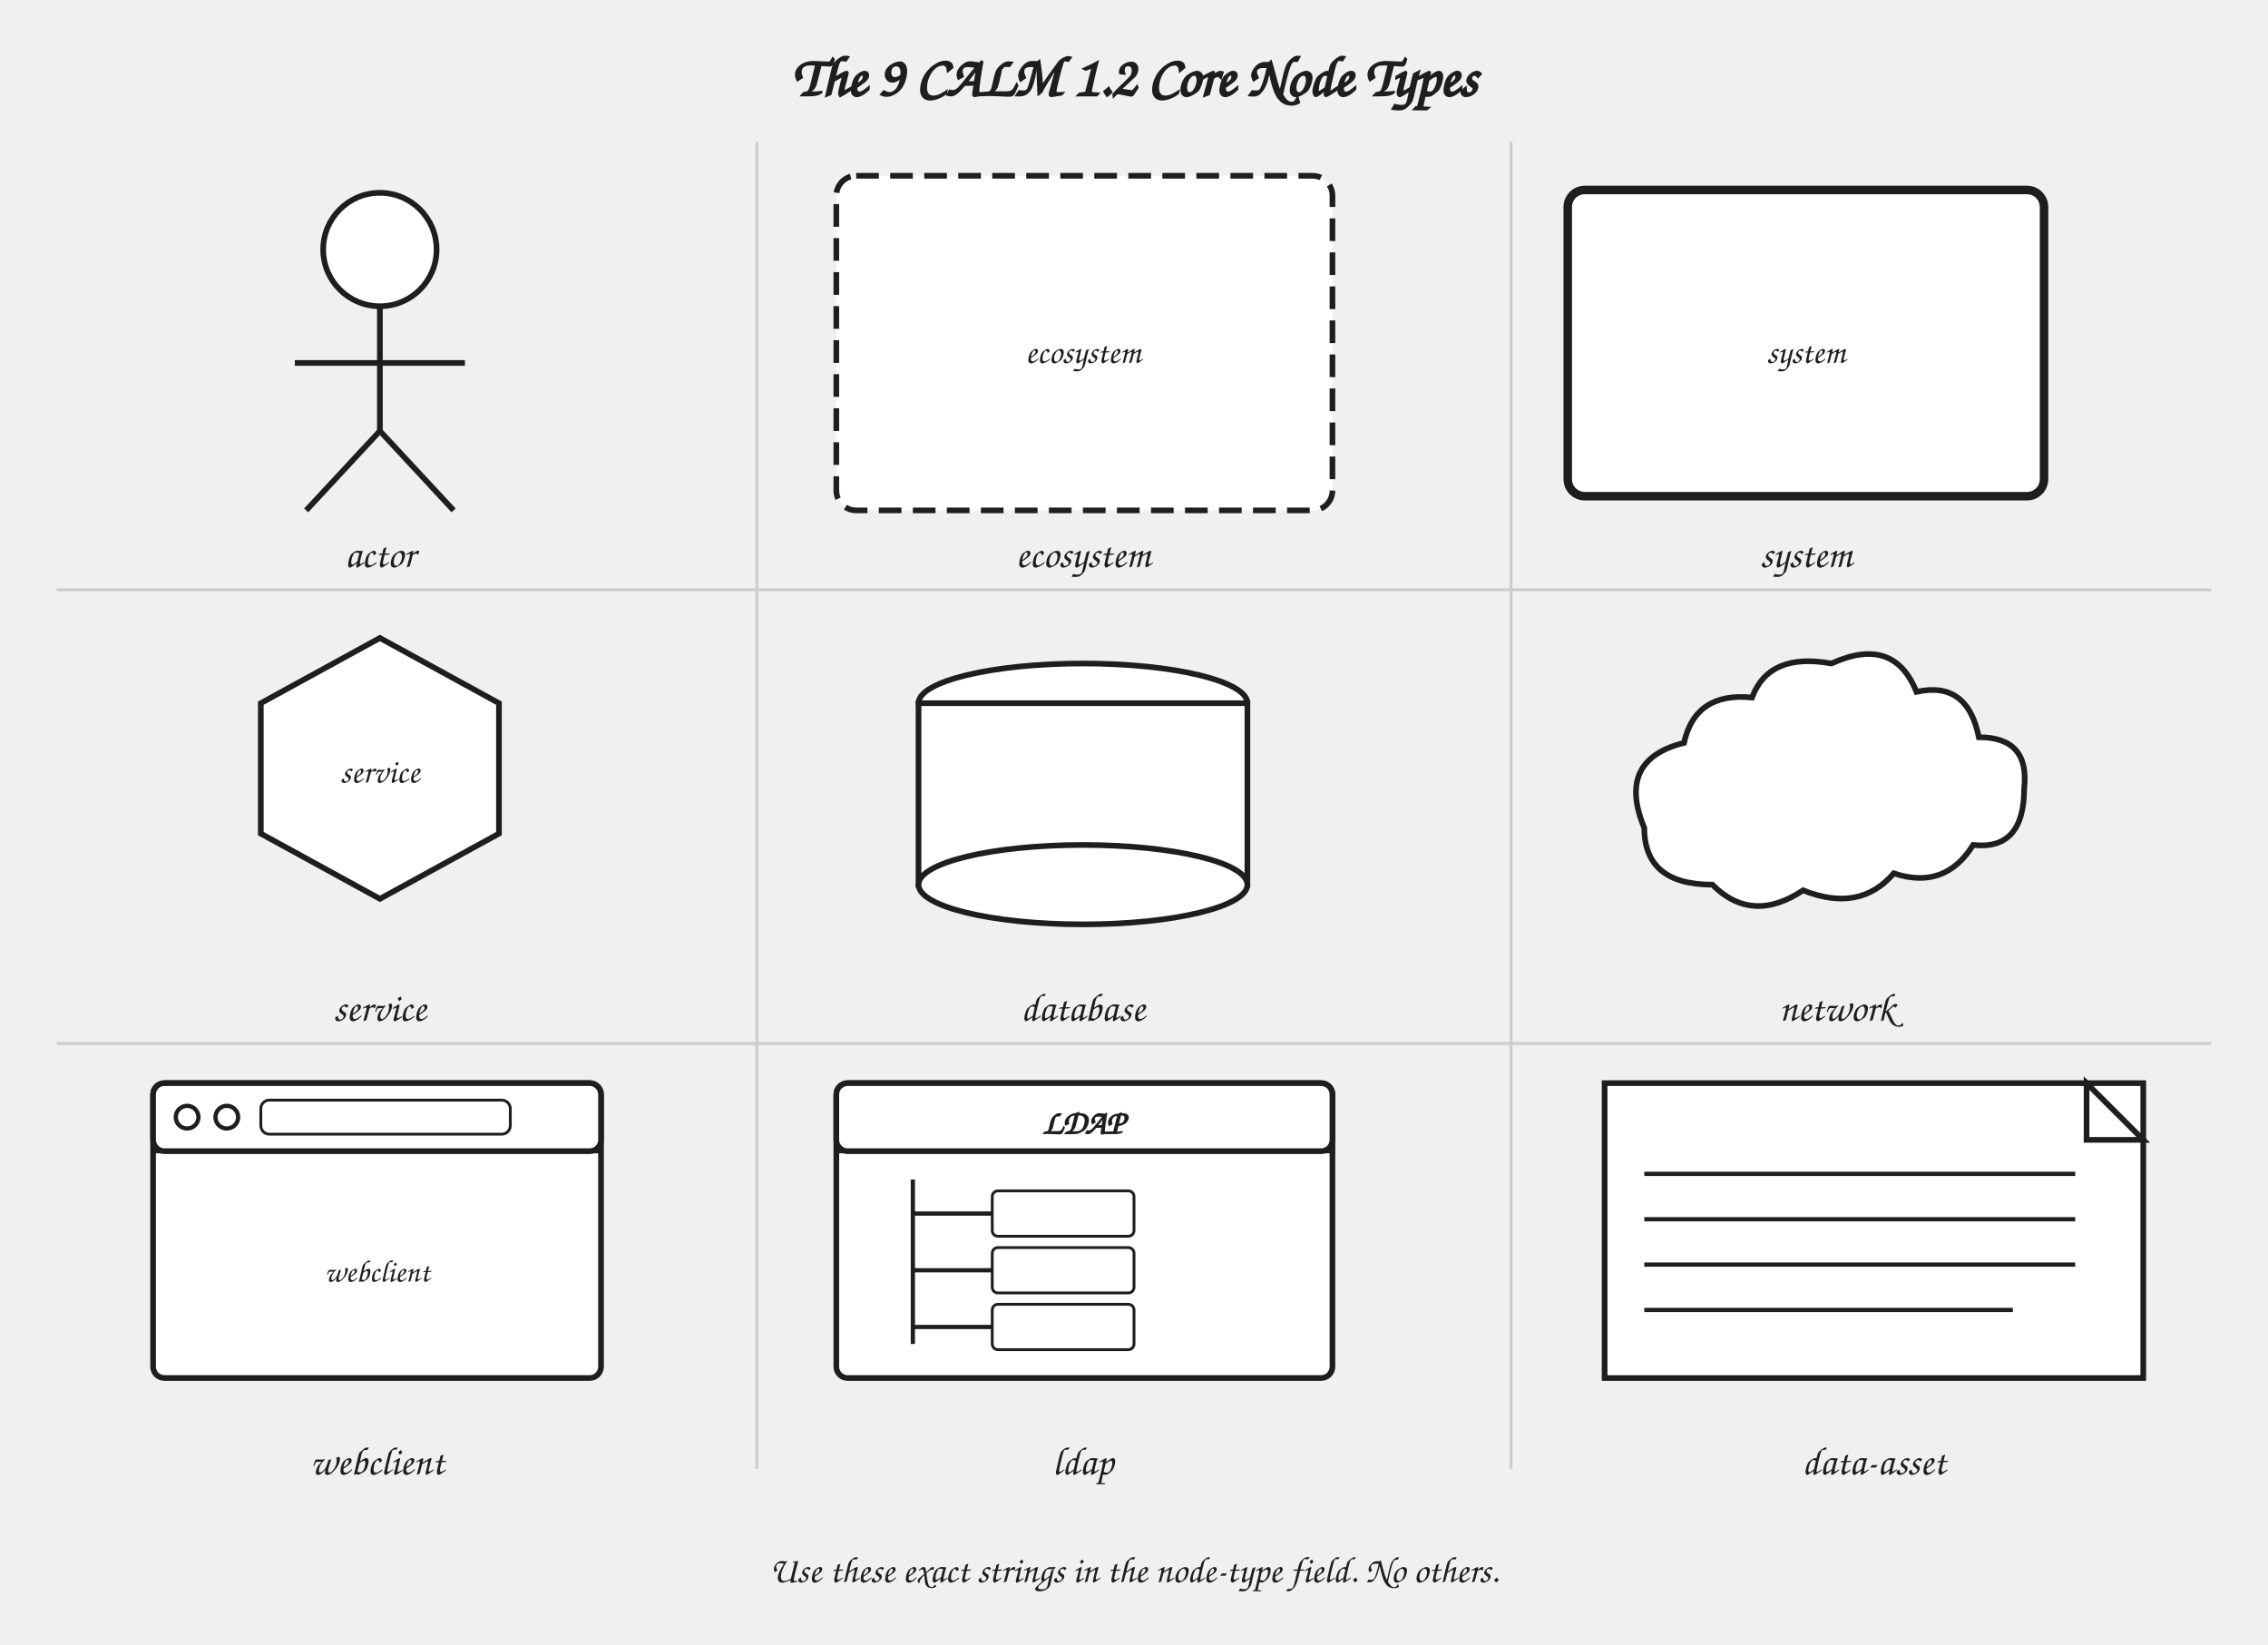
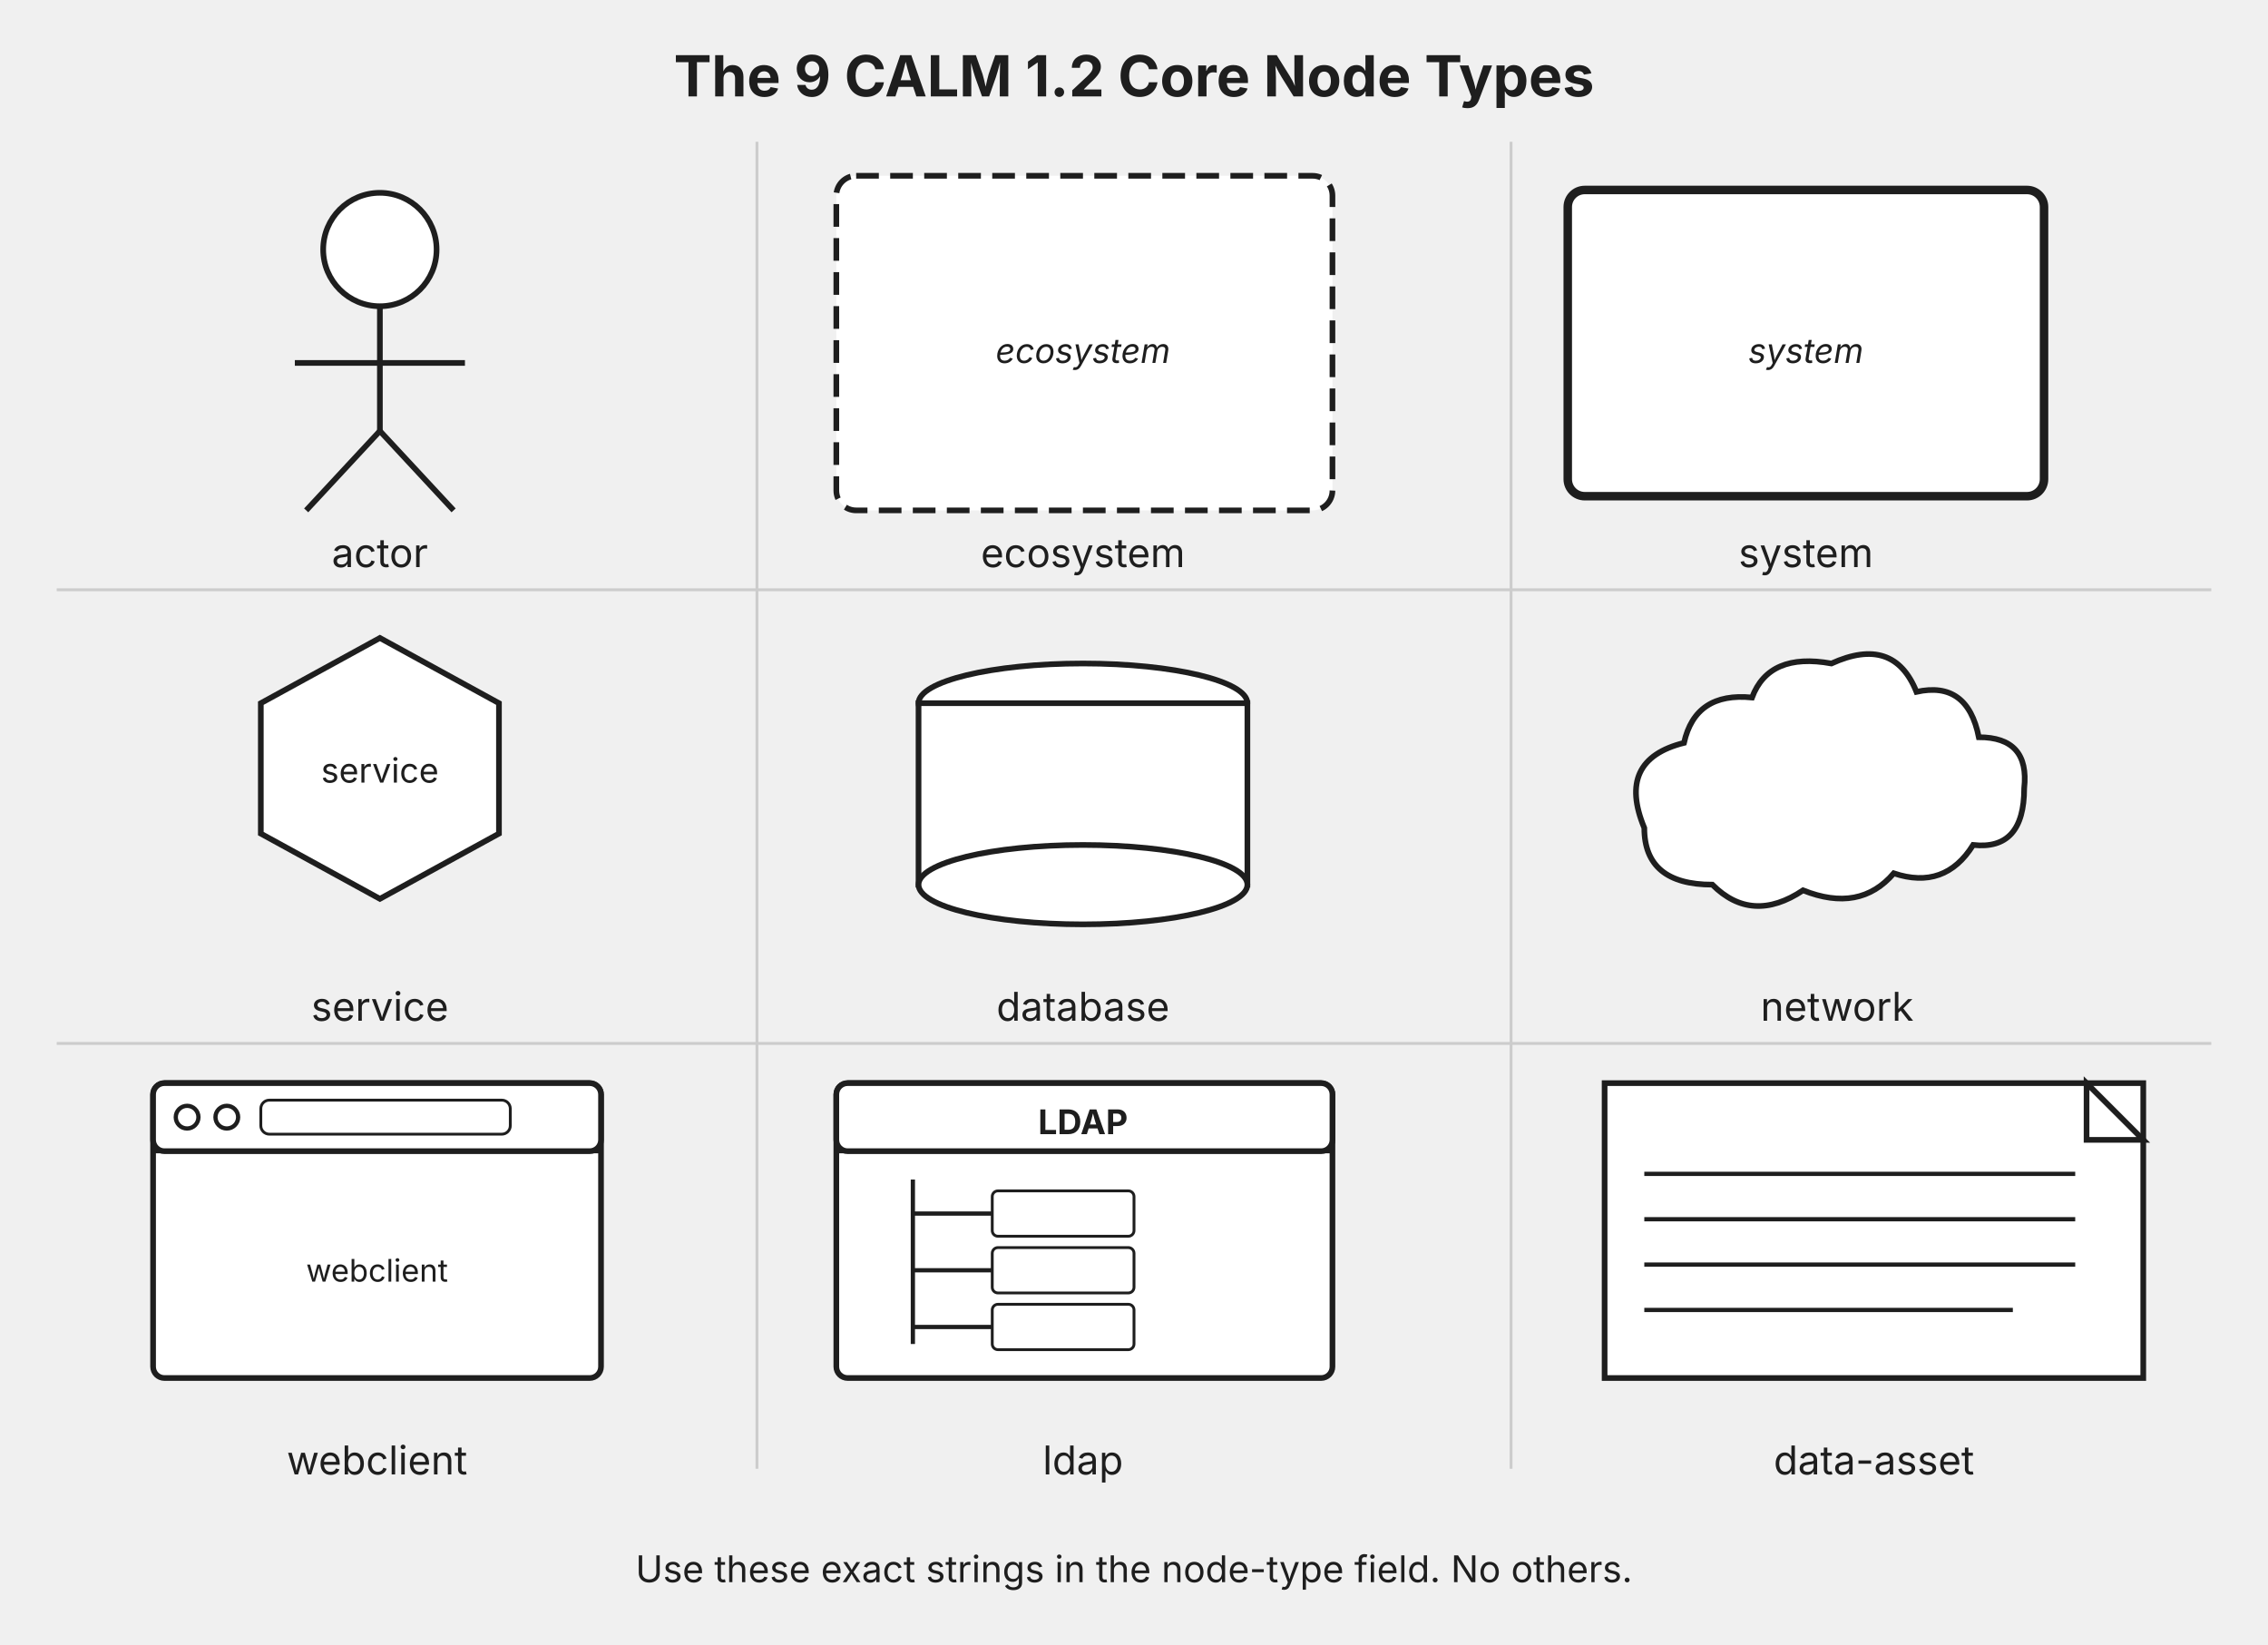
<svg xmlns="http://www.w3.org/2000/svg" viewBox="0 0 800 580" width="800" height="580" style="background:#ffffff">
  <defs>
    <marker id="arr" markerWidth="10" markerHeight="7" refX="9" refY="3.5" orient="auto">
      <polygon points="0 0, 10 3.5, 0 7" fill="#1e1e1e" />
    </marker>
  </defs>
-   <style>text { font-family: Virgil, 'Segoe UI Emoji', cursive; fill: #1e1e1e; }</style>
+   <style>text { font-family: Inter, system-ui, sans-serif; fill: #1e1e1e; }</style>
  <text x="400" y="34" font-size="20" text-anchor="middle" font-weight="bold">The 9 CALM 1.2 Core Node Types</text>
  <line x1="267" y1="50" x2="267" y2="518" stroke="#cccccc" stroke-width="1" />
  <line x1="533" y1="50" x2="533" y2="518" stroke="#cccccc" stroke-width="1" />
  <line x1="20" y1="208" x2="780" y2="208" stroke="#cccccc" stroke-width="1" />
  <line x1="20" y1="368" x2="780" y2="368" stroke="#cccccc" stroke-width="1" />
  <circle cx="134" cy="88" r="20" stroke="#1e1e1e" stroke-width="2" fill="#ffffff" />
  <line x1="134" y1="108" x2="134" y2="152" stroke="#1e1e1e" stroke-width="2" />
  <line x1="104" y1="128" x2="164" y2="128" stroke="#1e1e1e" stroke-width="2" />
  <line x1="134" y1="152" x2="108" y2="180" stroke="#1e1e1e" stroke-width="2" />
  <line x1="134" y1="152" x2="160" y2="180" stroke="#1e1e1e" stroke-width="2" />
  <text x="134" y="200" font-size="14" text-anchor="middle">actor</text>
  <rect x="295" y="62" width="175" height="118" rx="7" ry="7" stroke="#1e1e1e" stroke-width="2" stroke-dasharray="8,4" fill="#ffffff" />
  <text x="382" y="128" font-size="12" text-anchor="middle" font-style="italic">ecosystem</text>
  <text x="382" y="200" font-size="14" text-anchor="middle">ecosystem</text>
  <rect x="553" y="67" width="168" height="108" rx="6" ry="6" stroke="#1e1e1e" stroke-width="3" fill="#ffffff" />
  <text x="637" y="128" font-size="12" text-anchor="middle" font-style="italic">system</text>
  <text x="637" y="200" font-size="14" text-anchor="middle">system</text>
  <polygon points="134,225 176,248 176,294 134,317 92,294 92,248" stroke="#1e1e1e" stroke-width="2" fill="#ffffff" />
  <text x="134" y="276" font-size="12" text-anchor="middle">service</text>
  <text x="134" y="360" font-size="14" text-anchor="middle">service</text>
  <ellipse cx="382" cy="248" rx="58" ry="14" stroke="#1e1e1e" stroke-width="2" fill="#ffffff" />
  <rect x="324" y="248" width="116" height="64" stroke="#1e1e1e" stroke-width="2" fill="#ffffff" />
  <ellipse cx="382" cy="312" rx="58" ry="14" stroke="#1e1e1e" stroke-width="2" fill="#ffffff" />
  <text x="382" y="360" font-size="14" text-anchor="middle">database</text>
  <path d="M580,292 Q570,268 594,262 Q598,244 618,246 Q624,230 646,234 Q668,224 676,244 Q694,240 698,260 Q716,260 714,278 Q714,300 696,298 Q686,314 668,308 Q656,322 636,314 Q618,326 604,312 Q580,312 580,292 Z" stroke="#1e1e1e" stroke-width="2" fill="#ffffff" />
  <text x="648" y="360" font-size="14" text-anchor="middle">network</text>
  <rect x="54" y="382" width="158" height="104" rx="4" ry="4" stroke="#1e1e1e" stroke-width="2" fill="#ffffff" />
  <rect x="54" y="382" width="158" height="24" rx="4" ry="4" stroke="#1e1e1e" stroke-width="2" fill="#ffffff" />
  <line x1="54" y1="406" x2="212" y2="406" stroke="#1e1e1e" stroke-width="1.5" />
  <circle cx="66" cy="394" r="4" stroke="#1e1e1e" stroke-width="1.5" fill="#ffffff" />
  <circle cx="80" cy="394" r="4" stroke="#1e1e1e" stroke-width="1.5" fill="#ffffff" />
  <rect x="92" y="388" width="88" height="12" rx="3" ry="3" stroke="#1e1e1e" stroke-width="1" fill="#ffffff" />
  <text x="133" y="452" font-size="11" text-anchor="middle">webclient</text>
  <text x="133" y="520" font-size="14" text-anchor="middle">webclient</text>
  <rect x="295" y="382" width="175" height="104" rx="4" ry="4" stroke="#1e1e1e" stroke-width="2" fill="#ffffff" />
  <rect x="295" y="382" width="175" height="24" rx="4" ry="4" stroke="#1e1e1e" stroke-width="2" fill="#ffffff" />
  <line x1="295" y1="406" x2="470" y2="406" stroke="#1e1e1e" stroke-width="1.5" />
  <text x="382" y="400" font-size="12" text-anchor="middle" font-weight="bold">LDAP</text>
  <line x1="322" y1="416" x2="322" y2="474" stroke="#1e1e1e" stroke-width="1.5" />
  <line x1="322" y1="428" x2="350" y2="428" stroke="#1e1e1e" stroke-width="1.5" />
  <line x1="322" y1="448" x2="350" y2="448" stroke="#1e1e1e" stroke-width="1.5" />
  <line x1="322" y1="468" x2="350" y2="468" stroke="#1e1e1e" stroke-width="1.5" />
  <rect x="350" y="420" width="50" height="16" rx="2" stroke="#1e1e1e" stroke-width="1" fill="#ffffff" />
  <rect x="350" y="440" width="50" height="16" rx="2" stroke="#1e1e1e" stroke-width="1" fill="#ffffff" />
  <rect x="350" y="460" width="50" height="16" rx="2" stroke="#1e1e1e" stroke-width="1" fill="#ffffff" />
  <text x="382" y="520" font-size="14" text-anchor="middle">ldap</text>
  <path d="M566,382 L756,382 L756,486 L566,486 Z" stroke="#1e1e1e" stroke-width="2" fill="#ffffff" />
  <path d="M736,382 L756,402 L736,402 Z" stroke="#1e1e1e" stroke-width="2" fill="#ffffff" />
  <line x1="580" y1="414" x2="732" y2="414" stroke="#1e1e1e" stroke-width="1.5" />
  <line x1="580" y1="430" x2="732" y2="430" stroke="#1e1e1e" stroke-width="1.5" />
  <line x1="580" y1="446" x2="732" y2="446" stroke="#1e1e1e" stroke-width="1.5" />
  <line x1="580" y1="462" x2="710" y2="462" stroke="#1e1e1e" stroke-width="1.5" />
  <text x="661" y="520" font-size="14" text-anchor="middle">data-asset</text>
  <text x="400" y="558" font-size="13" text-anchor="middle" fill="#757575">Use these exact strings in the node-type field. No others.</text>
</svg>
